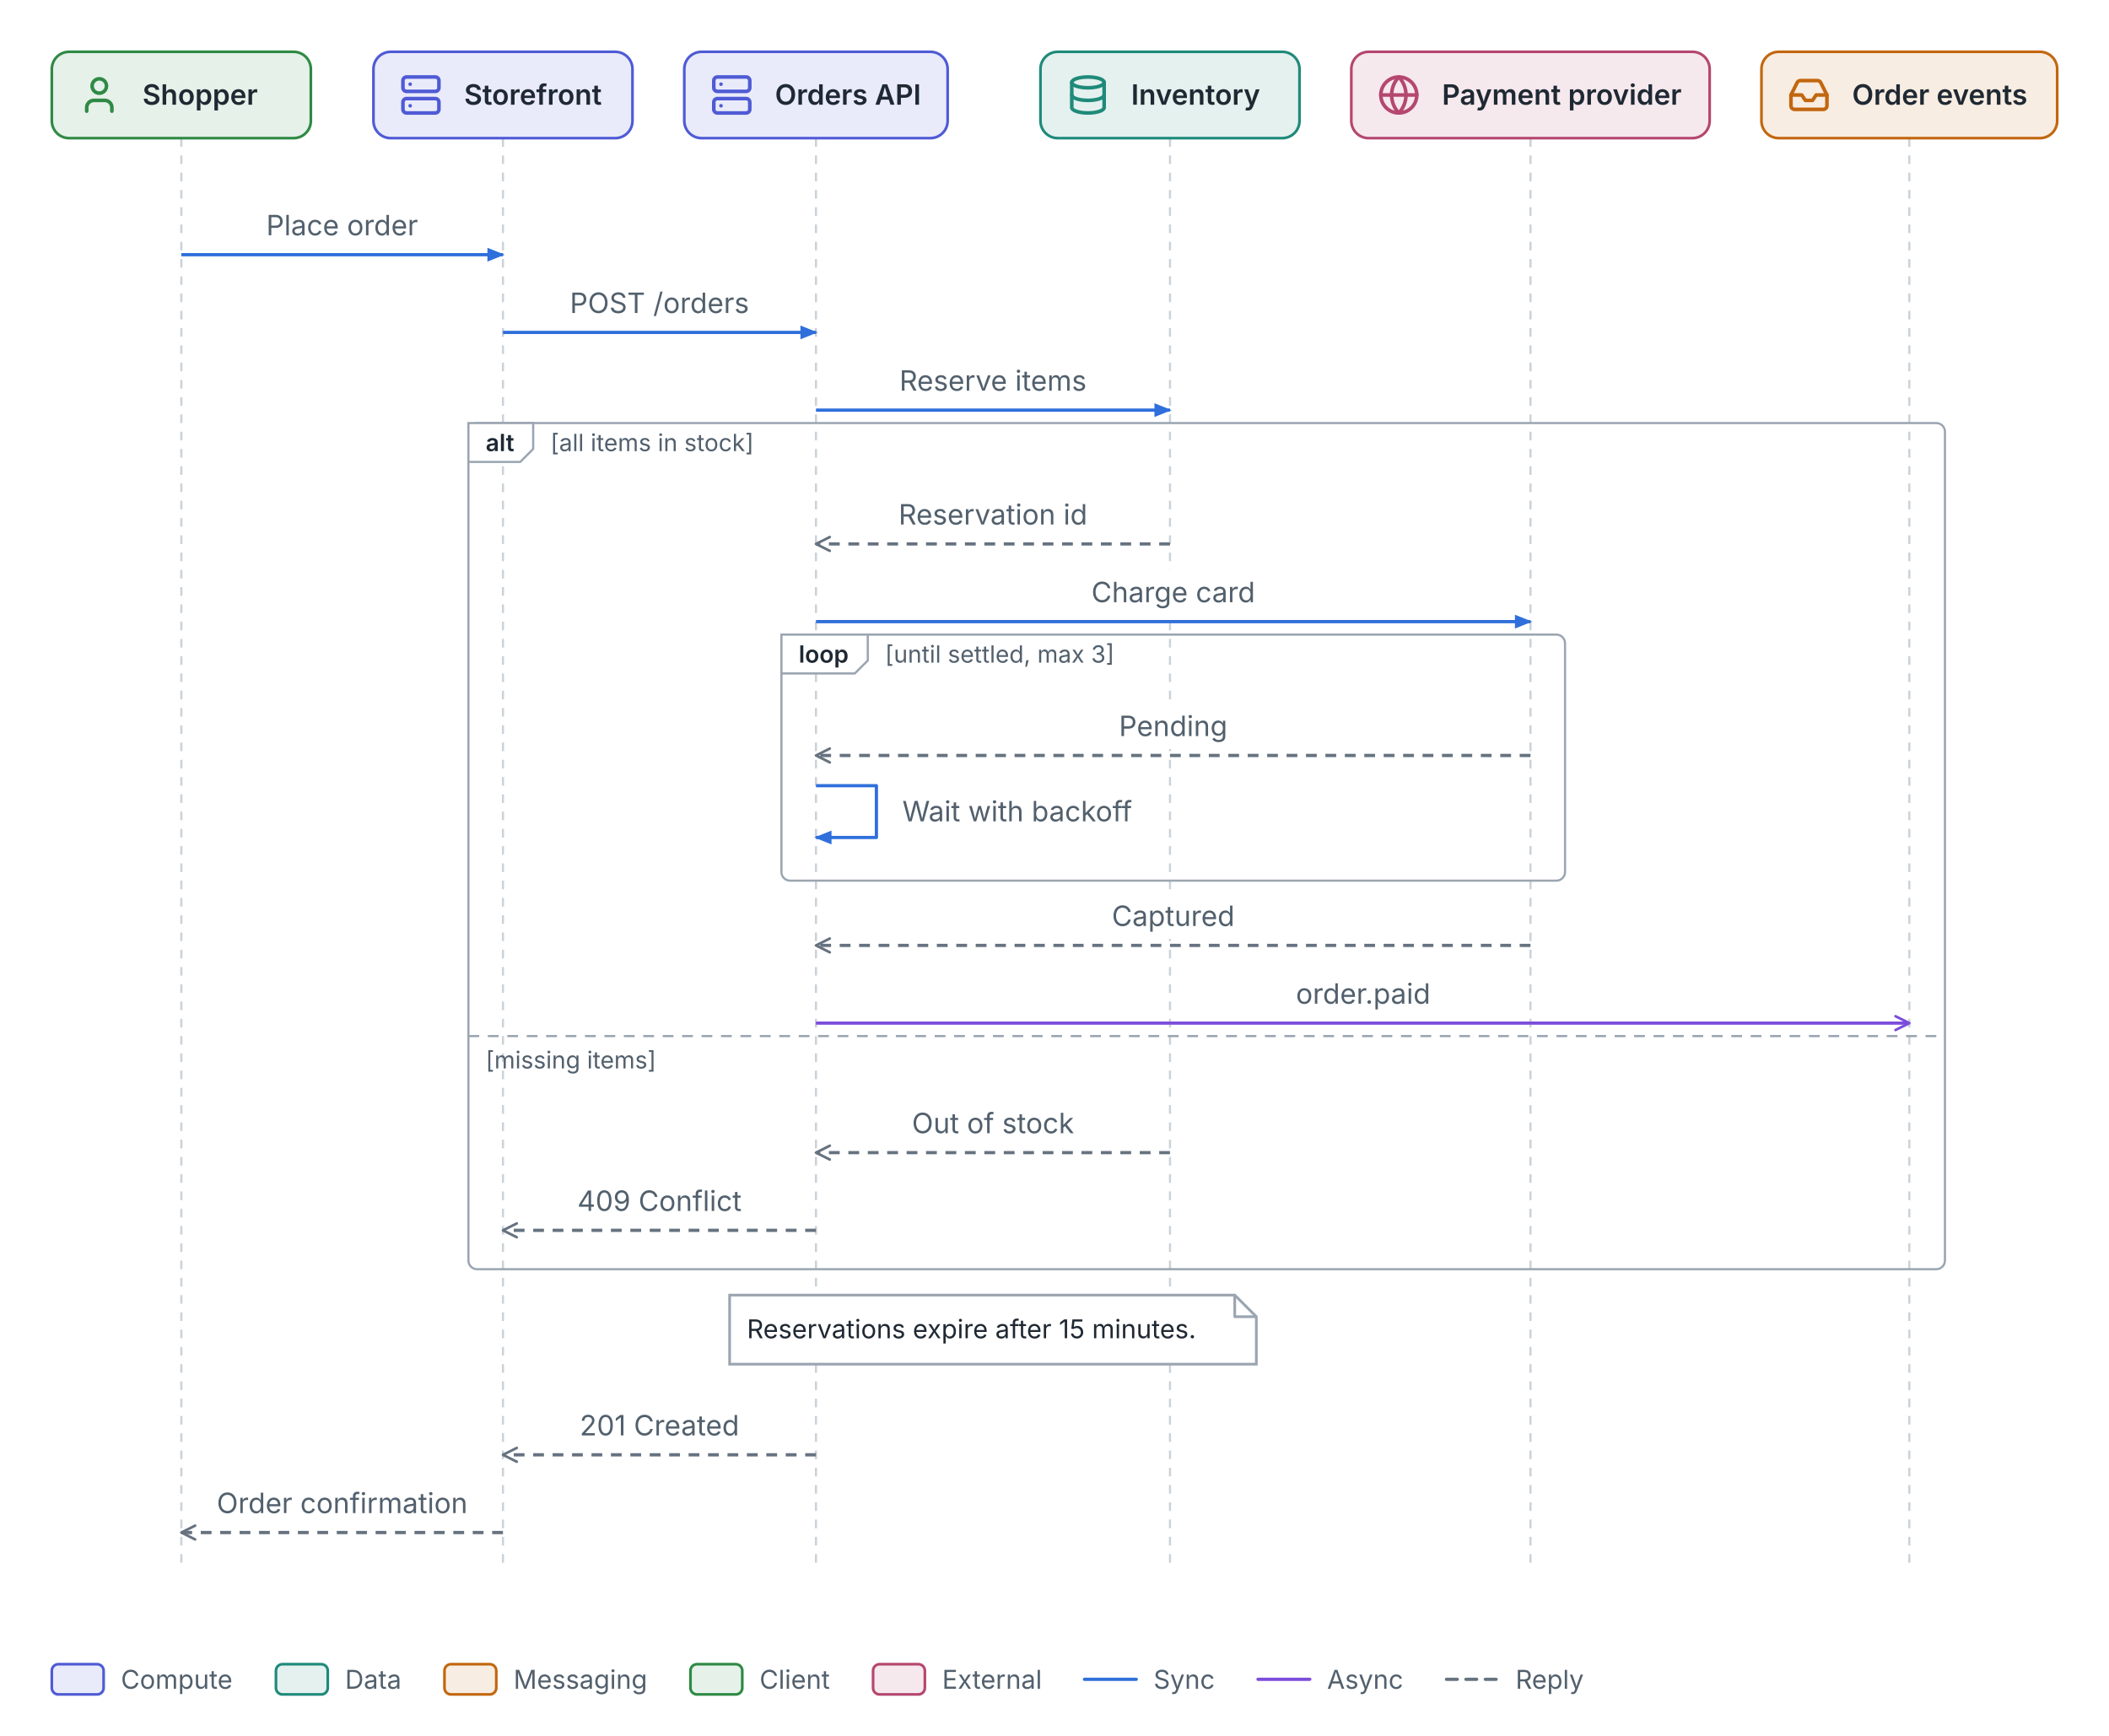
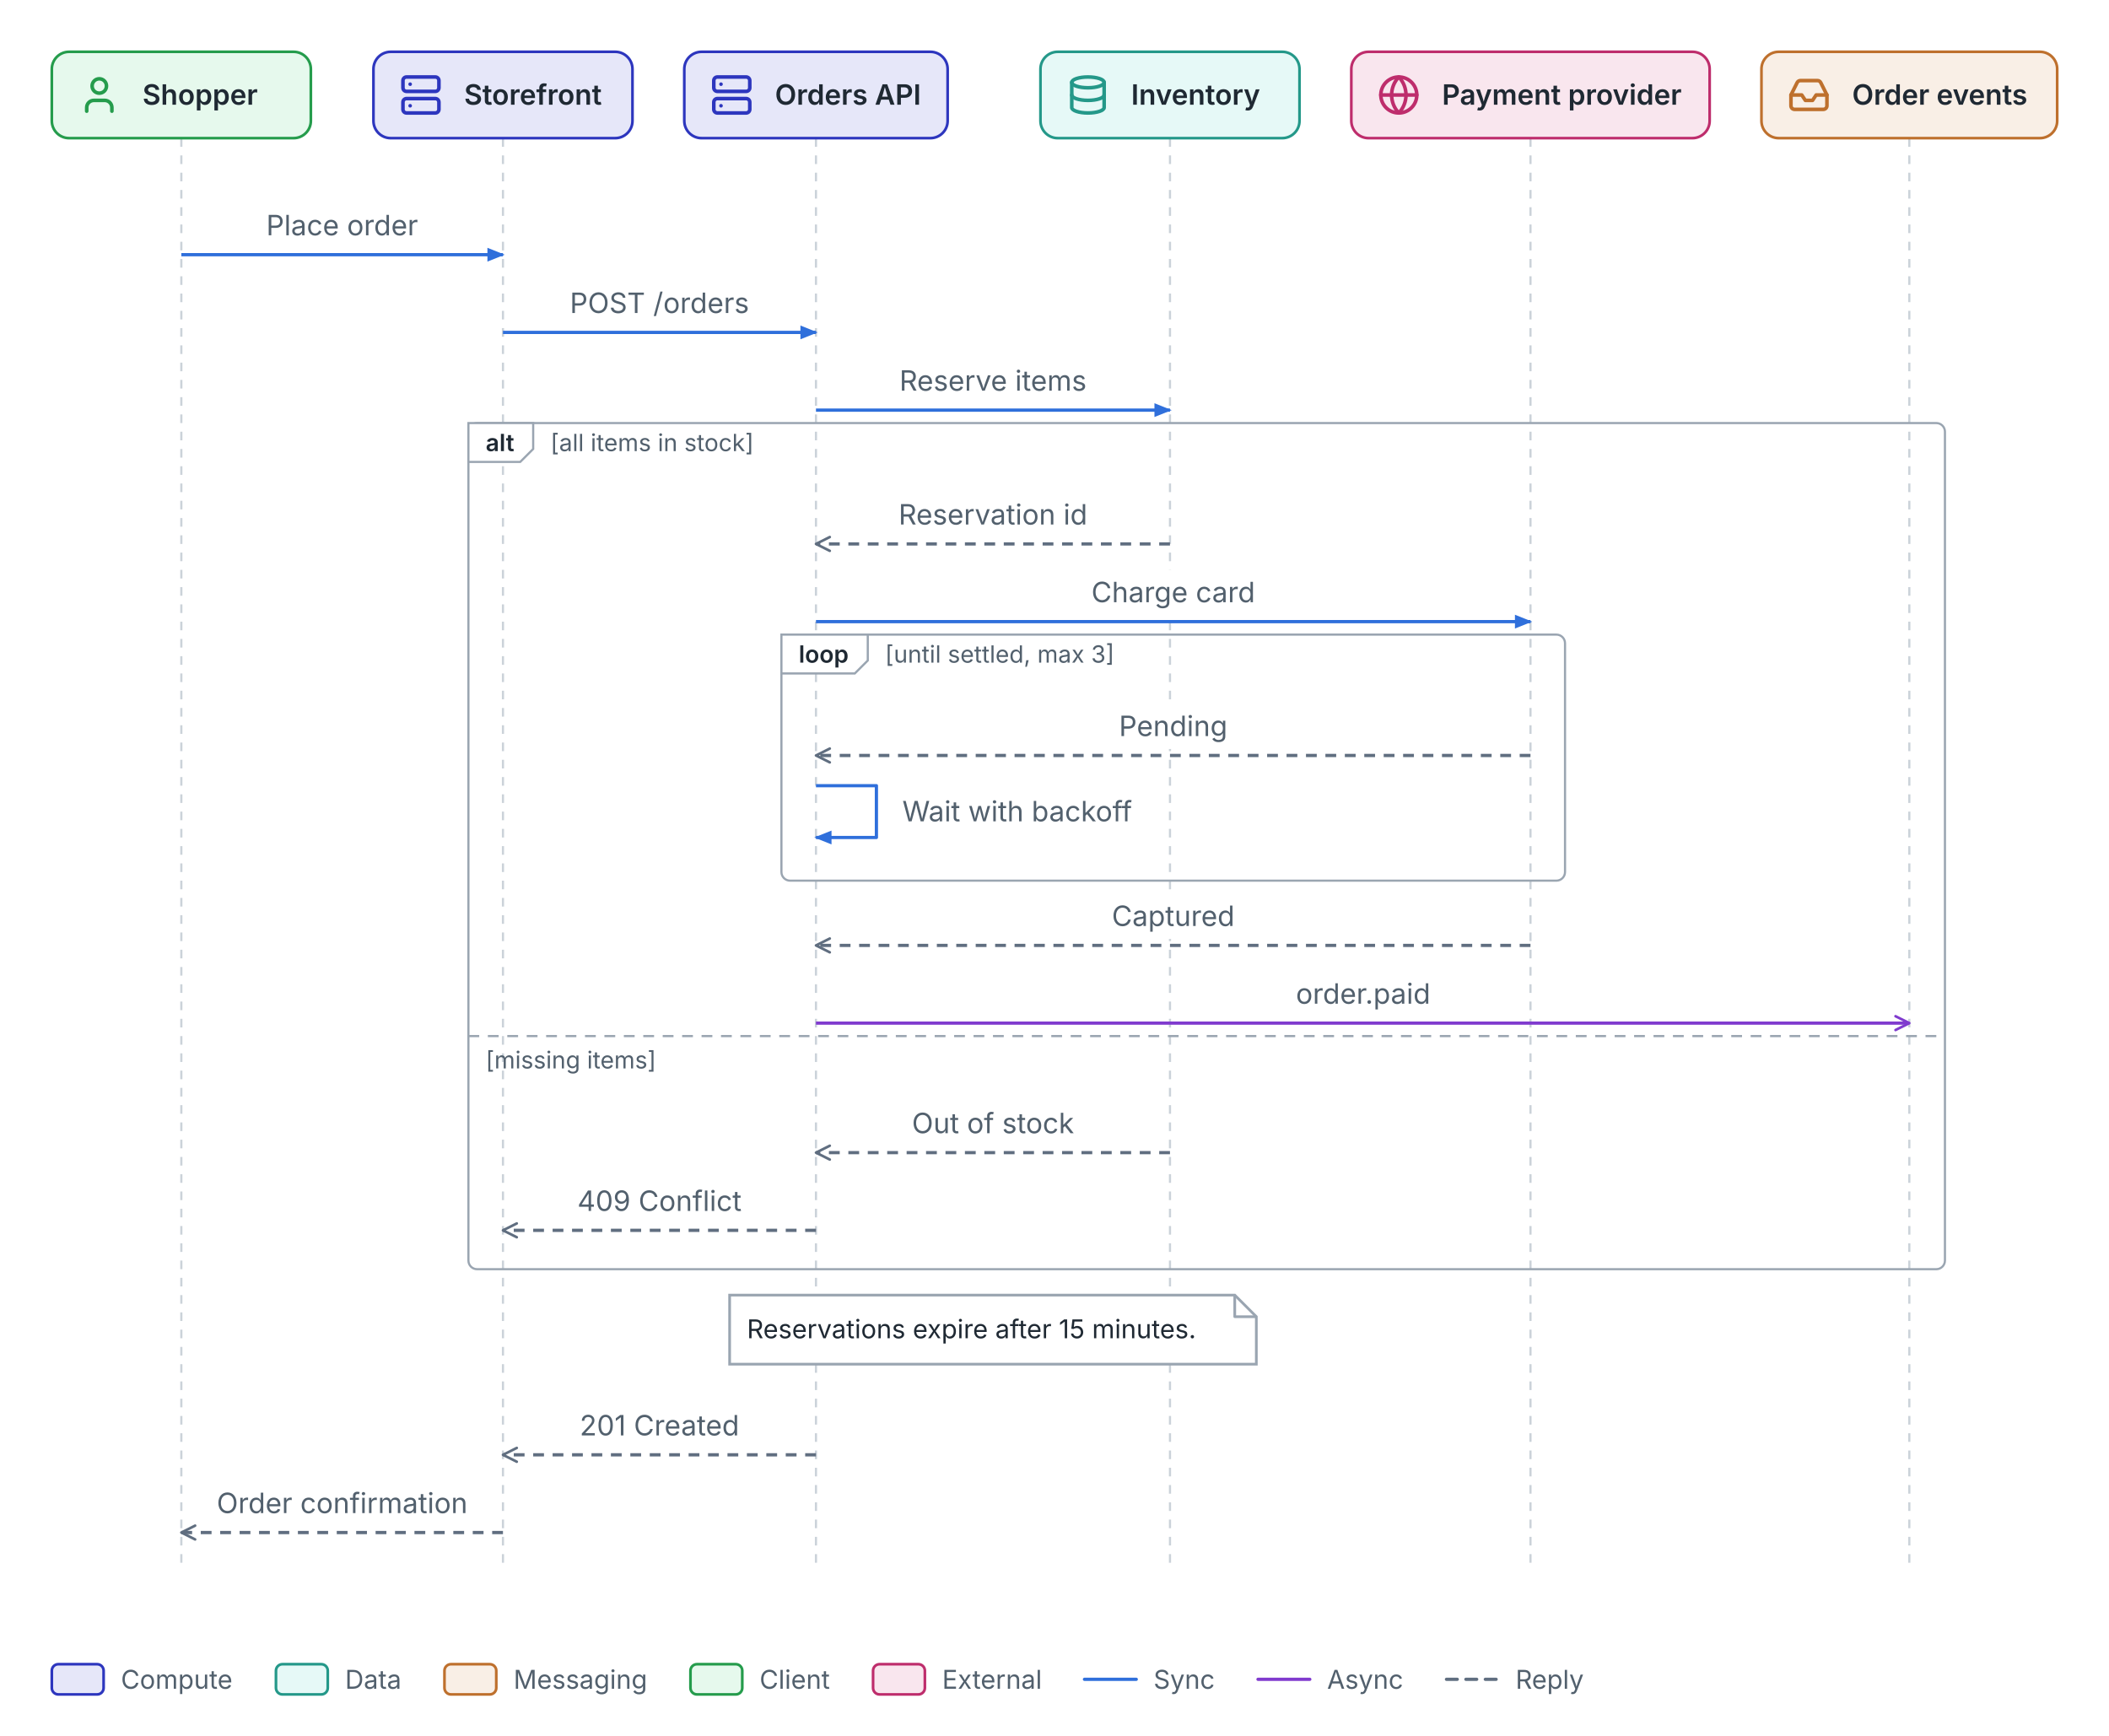
<svg xmlns="http://www.w3.org/2000/svg" class="diagram t-seq" viewBox="0 0 977 804" role="img" aria-labelledby="t-title t-desc">
  <defs>
    <marker id="t-arrowhead" viewBox="0 0 10 10" refX="9" refY="5" markerWidth="8" markerHeight="8" markerUnits="userSpaceOnUse" orient="auto">
      <path class="t-arrow" d="M0 1L10 5L0 9z" />
    </marker>
    <marker id="t-arrowhead-open-async" viewBox="0 0 10 10" refX="9" refY="5" markerWidth="8" markerHeight="8" markerUnits="userSpaceOnUse" orient="auto">
      <path class="t-arrow-open t-arrow-open-async" d="M1 1L9 5L1 9" />
    </marker>
    <marker id="t-arrowhead-open-reply" viewBox="0 0 10 10" refX="9" refY="5" markerWidth="8" markerHeight="8" markerUnits="userSpaceOnUse" orient="auto">
      <path class="t-arrow-open t-arrow-open-reply" d="M1 1L9 5L1 9" />
    </marker>
  </defs>
  <style>
.t-text { font-family: "Inter", system-ui, -apple-system, "Segoe UI", sans-serif; font-kerning: none; font-variant-ligatures: none; font-feature-settings: "kern" 0, "liga" 0, "calt" 0; fill: var(--t-text, #1f2933); }
.t-group-title { fill: var(--t-muted, #52606d); }
.t-group-box { fill: var(--t-group-fill, #f5f7fa); stroke: var(--t-group-stroke, #cbd2d9); stroke-width: 1; }
.t-node-box { fill: var(--t-node-fill, #ffffff); stroke: var(--t-node-stroke, #9aa5b1); stroke-width: 1.25; }
.t-node:focus { outline: none; }
.t-node:focus-visible .t-node-box { stroke: var(--t-accent, #2f6fdb); stroke-width: 2.5; }
.t-icon { color: var(--t-icon, #52606d); }
.t-edge { fill: none; stroke: var(--t-edge, #2f6fdb); stroke-width: 1.5; stroke-linejoin: round; }
- .t-edge-async { stroke: var(--t-edge-async, #7c4ddb); }
- .t-edge-data { stroke: var(--t-edge-data, #1f8a7a); }
- .t-edge-reply { stroke: var(--t-edge-reply, #66727f); }
+ .t-edge-async { stroke: var(--t-edge-async, #803bce); }
+ .t-edge-data { stroke: var(--t-edge-data, #1a9386); }
+ .t-edge-reply { stroke: var(--t-edge-reply, #606e80); }
.t-edge-async { stroke-dasharray: 7 5; }
.t-edge-data { stroke-dasharray: 1.5 4.5; stroke-linecap: round; }
.t-arrow { fill: var(--t-edge, #2f6fdb); }
- .t-arrow-async { fill: var(--t-edge-async, #7c4ddb); }
- .t-arrow-data { fill: var(--t-edge-data, #1f8a7a); }
- .t-arrow-reply { fill: var(--t-edge-reply, #66727f); }
+ .t-arrow-async { fill: var(--t-edge-async, #803bce); }
+ .t-arrow-data { fill: var(--t-edge-data, #1a9386); }
+ .t-arrow-reply { fill: var(--t-edge-reply, #606e80); }
.t-label-bg { fill: var(--t-bg, #ffffff); stroke: none; }
.t-label { fill: var(--t-muted, #52606d); }

.t-node-inner { fill: none; }
.t-node-rule { stroke: var(--t-node-stroke, #9aa5b1); stroke-width: 1.25; }
.t-lane-band { fill: var(--t-lane-fill, transparent); stroke: none; }
.t-lane-odd .t-lane-band { fill: var(--t-lane-fill-odd, rgba(120, 130, 145, 0.08)); }
.t-lane-header { fill: var(--t-lane-header, rgba(120, 130, 145, 0.12)); stroke: none; }
.t-lane-rule { stroke: var(--t-group-stroke, #cbd2d9); stroke-width: 1; }
.t-lane-title { fill: var(--t-muted, #52606d); }
- .t-fam-compute .t-node-box { fill: var(--t-fam-compute-fill, #eaebfa); stroke: var(--t-fam-compute-stroke, #4f5bd5); }
- .t-fam-compute .t-node-rule { stroke: var(--t-fam-compute-stroke, #4f5bd5); }
- .t-fam-compute .t-icon { color: var(--t-fam-compute-stroke, #4f5bd5); }
- .t-fam-data .t-node-box { fill: var(--t-fam-data-fill, #e4f1ef); stroke: var(--t-fam-data-stroke, #1f8a7a); }
- .t-fam-data .t-node-rule { stroke: var(--t-fam-data-stroke, #1f8a7a); }
- .t-fam-data .t-icon { color: var(--t-fam-data-stroke, #1f8a7a); }
- .t-fam-messaging .t-node-box { fill: var(--t-fam-messaging-fill, #f8ede2); stroke: var(--t-fam-messaging-stroke, #c2670f); }
- .t-fam-messaging .t-node-rule { stroke: var(--t-fam-messaging-stroke, #c2670f); }
- .t-fam-messaging .t-icon { color: var(--t-fam-messaging-stroke, #c2670f); }
- .t-fam-client .t-node-box { fill: var(--t-fam-client-fill, #e6f1e9); stroke: var(--t-fam-client-stroke, #2f8a45); }
- .t-fam-client .t-node-rule { stroke: var(--t-fam-client-stroke, #2f8a45); }
- .t-fam-client .t-icon { color: var(--t-fam-client-stroke, #2f8a45); }
- .t-fam-external .t-node-box { fill: var(--t-fam-external-fill, #f6e9ee); stroke: var(--t-fam-external-stroke, #b5476f); }
- .t-fam-external .t-node-rule { stroke: var(--t-fam-external-stroke, #b5476f); }
- .t-fam-external .t-icon { color: var(--t-fam-external-stroke, #b5476f); }
+ .t-fam-compute .t-node-box { fill: var(--t-fam-compute-fill, #e6e7f9); stroke: var(--t-fam-compute-stroke, #2d36be); }
+ .t-fam-compute .t-node-rule { stroke: var(--t-fam-compute-stroke, #2d36be); }
+ .t-fam-compute .t-icon { color: var(--t-fam-compute-stroke, #2d36be); }
+ .t-fam-data .t-node-box { fill: var(--t-fam-data-fill, #e6f9f7); stroke: var(--t-fam-data-stroke, #249889); }
+ .t-fam-data .t-node-rule { stroke: var(--t-fam-data-stroke, #249889); }
+ .t-fam-data .t-icon { color: var(--t-fam-data-stroke, #249889); }
+ .t-fam-messaging .t-node-box { fill: var(--t-fam-messaging-fill, #f9efe6); stroke: var(--t-fam-messaging-stroke, #be702d); }
+ .t-fam-messaging .t-node-rule { stroke: var(--t-fam-messaging-stroke, #be702d); }
+ .t-fam-messaging .t-icon { color: var(--t-fam-messaging-stroke, #be702d); }
+ .t-fam-client .t-node-box { fill: var(--t-fam-client-fill, #e6f9ed); stroke: var(--t-fam-client-stroke, #259c4c); }
+ .t-fam-client .t-node-rule { stroke: var(--t-fam-client-stroke, #259c4c); }
+ .t-fam-client .t-icon { color: var(--t-fam-client-stroke, #259c4c); }
+ .t-fam-external .t-node-box { fill: var(--t-fam-external-fill, #f9e6ee); stroke: var(--t-fam-external-stroke, #be2d6c); }
+ .t-fam-external .t-node-rule { stroke: var(--t-fam-external-stroke, #be2d6c); }
+ .t-fam-external .t-icon { color: var(--t-fam-external-stroke, #be2d6c); }

.t-legend-label { fill: var(--t-muted, #52606d); }
.t-legend-line { fill: none; stroke: var(--t-edge, #2f6fdb); stroke-width: 1.5; stroke-linecap: round; }
- .t-legend-async { stroke: var(--t-edge-async, #7c4ddb); }
- .t-legend-data { stroke: var(--t-edge-data, #1f8a7a); }
- .t-legend-reply { stroke: var(--t-edge-reply, #66727f); }
+ .t-legend-async { stroke: var(--t-edge-async, #803bce); }
+ .t-legend-data { stroke: var(--t-edge-data, #1a9386); }
+ .t-legend-reply { stroke: var(--t-edge-reply, #606e80); }
.t-legend-async { stroke-dasharray: 7 5; }
.t-legend-data { stroke-dasharray: 1.5 4.5; }
.t-legend-reply { stroke-dasharray: 5 4; }

.t-lifeline { stroke: var(--t-group-stroke, #cbd2d9); stroke-width: 1; stroke-dasharray: 4 4; }
.t-frag { fill: none; stroke: var(--t-node-stroke, #9aa5b1); stroke-width: 1; }
.t-frag-tab { fill: var(--t-bg, #ffffff); stroke: var(--t-node-stroke, #9aa5b1); stroke-width: 1; }
.t-frag-divider { stroke: var(--t-node-stroke, #9aa5b1); stroke-width: 1; stroke-dasharray: 5 4; }
.t-frag-tag { fill: var(--t-text, #1f2933); }
.t-frag-guard { fill: var(--t-muted, #52606d); }
.t-note { fill: var(--t-note-fill, var(--t-group-fill, #f5f7fa)); }
.t-note-fold { fill: none; stroke: var(--t-node-stroke, #9aa5b1); stroke-width: 1.25; stroke-linejoin: round; }
.t-edge-reply { stroke-dasharray: 5 4; }
.t-seq .t-edge-async { stroke-dasharray: none; }
.t-arrow-open { fill: none; stroke: var(--t-edge, #2f6fdb); stroke-width: 1.5; stroke-linecap: round; stroke-linejoin: round; }
.t-seq .t-legend-async { stroke-dasharray: none; }
- .t-arrow-open-async { stroke: var(--t-edge-async, #7c4ddb); }
- .t-arrow-open-reply { stroke: var(--t-edge-reply, #66727f); }
+ .t-arrow-open-async { stroke: var(--t-edge-async, #803bce); }
+ .t-arrow-open-reply { stroke: var(--t-edge-reply, #606e80); }
</style>
  <line class="t-lifeline" data-id="shopper" x1="84" y1="64" x2="84" y2="728" />
  <line class="t-lifeline" data-id="web" x1="233" y1="64" x2="233" y2="728" />
  <line class="t-lifeline" data-id="orders" x1="378" y1="64" x2="378" y2="728" />
  <line class="t-lifeline" data-id="stock" x1="542" y1="64" x2="542" y2="728" />
  <line class="t-lifeline" data-id="psp" x1="709" y1="64" x2="709" y2="728" />
  <line class="t-lifeline" data-id="events" x1="884.5" y1="64" x2="884.5" y2="728" />
  <g class="t-fragment" data-id="#f0">
    <rect class="t-frag" x="217" y="196" width="684" height="392" rx="4" />
    <line class="t-frag-divider" x1="217" y1="480" x2="901" y2="480" />
    <text class="t-text t-frag-guard" x="225" y="495" font-size="11" font-weight="400">
      <tspan x="225" dy="0">[missing items]</tspan>
    </text>
    <path class="t-frag-tab" d="M217 196H247V208L241 214H217z" />
    <text class="t-text t-frag-tag" x="225" y="209" font-size="11" font-weight="600">
      <tspan x="225" dy="0">alt</tspan>
    </text>
    <text class="t-text t-frag-guard" x="255" y="209" font-size="11" font-weight="400">
      <tspan x="255" dy="0">[all items in stock]</tspan>
    </text>
  </g>
  <g class="t-fragment" data-id="#f1">
    <rect class="t-frag" x="362" y="294" width="363" height="114" rx="4" />
    <path class="t-frag-tab" d="M362 294H402V306L396 312H362z" />
    <text class="t-text t-frag-tag" x="370" y="307" font-size="11" font-weight="600">
      <tspan x="370" dy="0">loop</tspan>
    </text>
    <text class="t-text t-frag-guard" x="410" y="307" font-size="11" font-weight="400">
      <tspan x="410" dy="0">[until settled, max 3]</tspan>
    </text>
  </g>
  <path class="t-edge t-edge-sync" data-from="shopper" data-to="web" d="M84 118 L233 118" marker-end="url(#t-arrowhead)" data-edge="#m0" />
  <path class="t-edge t-edge-sync" data-from="web" data-to="orders" d="M233 154 L378 154" marker-end="url(#t-arrowhead)" data-edge="#m1" />
  <path class="t-edge t-edge-sync" data-from="orders" data-to="stock" d="M378 190 L542 190" marker-end="url(#t-arrowhead)" data-edge="#m2" />
  <path class="t-edge t-edge-reply" data-from="stock" data-to="orders" d="M542 252 L378 252" marker-end="url(#t-arrowhead-open-reply)" data-edge="#m3" />
  <path class="t-edge t-edge-sync" data-from="orders" data-to="psp" d="M378 288 L709 288" marker-end="url(#t-arrowhead)" data-edge="#m4" />
  <path class="t-edge t-edge-reply" data-from="psp" data-to="orders" d="M709 350 L378 350" marker-end="url(#t-arrowhead-open-reply)" data-edge="#m5" />
  <path class="t-edge t-edge-sync" data-from="orders" data-to="orders" d="M378 364 L406 364 L406 388 L378 388" marker-end="url(#t-arrowhead)" data-edge="#m6" />
  <path class="t-edge t-edge-reply" data-from="psp" data-to="orders" d="M709 438 L378 438" marker-end="url(#t-arrowhead-open-reply)" data-edge="#m7" />
  <path class="t-edge t-edge-async" data-from="orders" data-to="events" d="M378 474 L884.5 474" marker-end="url(#t-arrowhead-open-async)" data-edge="#m8" />
  <path class="t-edge t-edge-reply" data-from="stock" data-to="orders" d="M542 534 L378 534" marker-end="url(#t-arrowhead-open-reply)" data-edge="#m9" />
  <path class="t-edge t-edge-reply" data-from="orders" data-to="web" d="M378 570 L233 570" marker-end="url(#t-arrowhead-open-reply)" data-edge="#m10" />
  <path class="t-edge t-edge-reply" data-from="orders" data-to="web" d="M378 674 L233 674" marker-end="url(#t-arrowhead-open-reply)" data-edge="#m11" />
  <path class="t-edge t-edge-reply" data-from="web" data-to="shopper" d="M233 710 L84 710" marker-end="url(#t-arrowhead-open-reply)" data-edge="#m12" />
  <g class="t-edge-label" data-edge="#m0">
    <rect class="t-label-bg" x="119" y="94" width="79" height="21" rx="3" />
    <text class="t-text t-label" x="158.5" y="109" font-size="13" font-weight="400" text-anchor="middle">
      <tspan x="158.5" dy="0">Place order</tspan>
    </text>
  </g>
  <g class="t-edge-label" data-edge="#m1">
    <rect class="t-label-bg" x="259.5" y="130" width="92" height="21" rx="3" />
    <text class="t-text t-label" x="305.5" y="145" font-size="13" font-weight="400" text-anchor="middle">
      <tspan x="305.5" dy="0">POST /orders</tspan>
    </text>
  </g>
  <g class="t-edge-label" data-edge="#m2">
    <rect class="t-label-bg" x="412" y="166" width="96" height="21" rx="3" />
    <text class="t-text t-label" x="460" y="181" font-size="13" font-weight="400" text-anchor="middle">
      <tspan x="460" dy="0">Reserve items</tspan>
    </text>
  </g>
  <g class="t-edge-label" data-edge="#m3">
    <rect class="t-label-bg" x="412" y="228" width="96" height="21" rx="3" />
    <text class="t-text t-label" x="460" y="243" font-size="13" font-weight="400" text-anchor="middle">
      <tspan x="460" dy="0">Reservation id</tspan>
    </text>
  </g>
  <g class="t-edge-label" data-edge="#m4">
    <rect class="t-label-bg" x="501" y="264" width="85" height="21" rx="3" />
    <text class="t-text t-label" x="543.5" y="279" font-size="13" font-weight="400" text-anchor="middle">
      <tspan x="543.5" dy="0">Charge card</tspan>
    </text>
  </g>
  <g class="t-edge-label" data-edge="#m5">
    <rect class="t-label-bg" x="514" y="326" width="59" height="21" rx="3" />
    <text class="t-text t-label" x="543.5" y="341" font-size="13" font-weight="400" text-anchor="middle">
      <tspan x="543.5" dy="0">Pending</tspan>
    </text>
  </g>
  <g class="t-edge-label" data-edge="#m6">
    <rect class="t-label-bg" x="414" y="365.5" width="116" height="21" rx="3" />
    <text class="t-text t-label" x="418" y="380.5" font-size="13" font-weight="400">
      <tspan x="418" dy="0">Wait with backoff</tspan>
    </text>
  </g>
  <g class="t-edge-label" data-edge="#m7">
    <rect class="t-label-bg" x="510.5" y="414" width="66" height="21" rx="3" />
    <text class="t-text t-label" x="543.5" y="429" font-size="13" font-weight="400" text-anchor="middle">
      <tspan x="543.5" dy="0">Captured</tspan>
    </text>
  </g>
  <g class="t-edge-label" data-edge="#m8">
    <rect class="t-label-bg" x="595.5" y="450" width="72" height="21" rx="3" />
    <text class="t-text t-label" x="631.5" y="465" font-size="13" font-weight="400" text-anchor="middle">
      <tspan x="631.5" dy="0">order.paid</tspan>
    </text>
  </g>
  <g class="t-edge-label" data-edge="#m9">
    <rect class="t-label-bg" x="418" y="510" width="84" height="21" rx="3" />
    <text class="t-text t-label" x="460" y="525" font-size="13" font-weight="400" text-anchor="middle">
      <tspan x="460" dy="0">Out of stock</tspan>
    </text>
  </g>
  <g class="t-edge-label" data-edge="#m10">
    <rect class="t-label-bg" x="263" y="546" width="85" height="21" rx="3" />
    <text class="t-text t-label" x="305.5" y="561" font-size="13" font-weight="400" text-anchor="middle">
      <tspan x="305.5" dy="0">409 Conflict</tspan>
    </text>
  </g>
  <g class="t-edge-label" data-edge="#m11">
    <rect class="t-label-bg" x="264" y="650" width="83" height="21" rx="3" />
    <text class="t-text t-label" x="305.5" y="665" font-size="13" font-weight="400" text-anchor="middle">
      <tspan x="305.5" dy="0">201 Created</tspan>
    </text>
  </g>
  <g class="t-edge-label" data-edge="#m12">
    <rect class="t-label-bg" x="96" y="686" width="125" height="21" rx="3" />
    <text class="t-text t-label" x="158.5" y="701" font-size="13" font-weight="400" text-anchor="middle">
      <tspan x="158.5" dy="0">Order confirmation</tspan>
    </text>
  </g>
  <g class="t-node t-fam-client" data-id="shopper" data-kind="actor" tabindex="0">
    <rect class="t-node-box" x="24" y="24" width="120" height="40" rx="8" />
    <svg class="t-icon t-icon-actor" x="36" y="34" width="20" height="20" viewBox="0 0 24 24" fill="none" stroke="currentColor" stroke-width="2" stroke-linecap="round" stroke-linejoin="round">
      <path d="M19 21v-2a4 4 0 0 0-4-4H9a4 4 0 0 0-4 4v2" />
      <circle cx="12" cy="7" r="4" />
    </svg>
    <text class="t-text t-node-label" x="66" y="48.5" font-size="13" font-weight="600">
      <tspan x="66" dy="0">Shopper</tspan>
    </text>
  </g>
  <g class="t-node t-fam-compute" data-id="web" data-kind="service" tabindex="0">
    <rect class="t-node-box" x="173" y="24" width="120" height="40" rx="8" />
    <svg class="t-icon t-icon-service" x="185" y="34" width="20" height="20" viewBox="0 0 24 24" fill="none" stroke="currentColor" stroke-width="2" stroke-linecap="round" stroke-linejoin="round">
      <rect width="20" height="8" x="2" y="2" rx="2" ry="2" />
      <rect width="20" height="8" x="2" y="14" rx="2" ry="2" />
      <line x1="6" x2="6.01" y1="6" y2="6" />
      <line x1="6" x2="6.01" y1="18" y2="18" />
    </svg>
    <text class="t-text t-node-label" x="215" y="48.5" font-size="13" font-weight="600">
      <tspan x="215" dy="0">Storefront</tspan>
    </text>
  </g>
  <g class="t-node t-fam-compute" data-id="orders" data-kind="service" tabindex="0">
    <rect class="t-node-box" x="317" y="24" width="122" height="40" rx="8" />
    <svg class="t-icon t-icon-service" x="329" y="34" width="20" height="20" viewBox="0 0 24 24" fill="none" stroke="currentColor" stroke-width="2" stroke-linecap="round" stroke-linejoin="round">
      <rect width="20" height="8" x="2" y="2" rx="2" ry="2" />
      <rect width="20" height="8" x="2" y="14" rx="2" ry="2" />
      <line x1="6" x2="6.01" y1="6" y2="6" />
      <line x1="6" x2="6.01" y1="18" y2="18" />
    </svg>
    <text class="t-text t-node-label" x="359" y="48.5" font-size="13" font-weight="600">
      <tspan x="359" dy="0">Orders API</tspan>
    </text>
  </g>
  <g class="t-node t-fam-data" data-id="stock" data-kind="database" tabindex="0">
    <rect class="t-node-box" x="482" y="24" width="120" height="40" rx="8" />
    <svg class="t-icon t-icon-database" x="494" y="34" width="20" height="20" viewBox="0 0 24 24" fill="none" stroke="currentColor" stroke-width="2" stroke-linecap="round" stroke-linejoin="round">
      <ellipse cx="12" cy="5" rx="9" ry="3" />
      <path d="M3 5V19A9 3 0 0 0 21 19V5" />
      <path d="M3 12A9 3 0 0 0 21 12" />
    </svg>
    <text class="t-text t-node-label" x="524" y="48.5" font-size="13" font-weight="600">
      <tspan x="524" dy="0">Inventory</tspan>
    </text>
  </g>
  <g class="t-node t-fam-external" data-id="psp" data-kind="external" tabindex="0">
    <rect class="t-node-box" x="626" y="24" width="166" height="40" rx="8" />
    <svg class="t-icon t-icon-external" x="638" y="34" width="20" height="20" viewBox="0 0 24 24" fill="none" stroke="currentColor" stroke-width="2" stroke-linecap="round" stroke-linejoin="round">
      <circle cx="12" cy="12" r="10" />
      <path d="M12 2a14.5 14.5 0 0 0 0 20 14.5 14.5 0 0 0 0-20" />
      <path d="M2 12h20" />
    </svg>
    <text class="t-text t-node-label" x="668" y="48.5" font-size="13" font-weight="600">
      <tspan x="668" dy="0">Payment provider</tspan>
    </text>
  </g>
  <g class="t-node t-fam-messaging" data-id="events" data-kind="queue" tabindex="0">
    <rect class="t-node-box" x="816" y="24" width="137" height="40" rx="8" />
    <svg class="t-icon t-icon-queue" x="828" y="34" width="20" height="20" viewBox="0 0 24 24" fill="none" stroke="currentColor" stroke-width="2" stroke-linecap="round" stroke-linejoin="round">
      <polyline points="22 12 16 12 14 15 10 15 8 12 2 12" />
      <path d="M5.45 5.11 2 12v6a2 2 0 0 0 2 2h16a2 2 0 0 0 2-2v-6l-3.45-6.89A2 2 0 0 0 16.76 4H7.24a2 2 0 0 0-1.79 1.11z" />
    </svg>
    <text class="t-text t-node-label" x="858" y="48.5" font-size="13" font-weight="600">
      <tspan x="858" dy="0">Order events</tspan>
    </text>
  </g>
  <g class="t-node t-shape-note" data-id="#n0" data-kind="note" tabindex="0">
    <polygon class="t-node-box t-note" points="338,600 572,600 582,610 582,632 338,632" />
    <path class="t-note-fold" d="M572 600V610H582" />
    <text class="t-text t-node-label" x="346" y="620" font-size="12" font-weight="400">
      <tspan x="346" dy="0">Reservations expire after 15 minutes.</tspan>
    </text>
  </g>
  <g class="t-legend">
    <g class="t-legend-item t-fam-compute">
      <rect class="t-node-box" x="24" y="771" width="24" height="14" rx="3" />
      <text class="t-text t-legend-label" x="56" y="782.37" font-size="12" font-weight="400">
        <tspan x="56" dy="0">Compute</tspan>
      </text>
    </g>
    <g class="t-legend-item t-fam-data">
      <rect class="t-node-box" x="127.84" y="771" width="24" height="14" rx="3" />
      <text class="t-text t-legend-label" x="159.84" y="782.37" font-size="12" font-weight="400">
        <tspan x="159.84" dy="0">Data</tspan>
      </text>
    </g>
    <g class="t-legend-item t-fam-messaging">
      <rect class="t-node-box" x="205.9" y="771" width="24" height="14" rx="3" />
      <text class="t-text t-legend-label" x="237.9" y="782.37" font-size="12" font-weight="400">
        <tspan x="237.9" dy="0">Messaging</tspan>
      </text>
    </g>
    <g class="t-legend-item t-fam-client">
      <rect class="t-node-box" x="319.86" y="771" width="24" height="14" rx="3" />
      <text class="t-text t-legend-label" x="351.86" y="782.37" font-size="12" font-weight="400">
        <tspan x="351.86" dy="0">Client</tspan>
      </text>
    </g>
    <g class="t-legend-item t-fam-external">
      <rect class="t-node-box" x="404.45" y="771" width="24" height="14" rx="3" />
      <text class="t-text t-legend-label" x="436.45" y="782.37" font-size="12" font-weight="400">
        <tspan x="436.45" dy="0">External</tspan>
      </text>
    </g>
    <g class="t-legend-item">
      <line class="t-legend-line t-legend-sync" x1="502.38" y1="778" x2="526.38" y2="778" />
      <text class="t-text t-legend-label" x="534.38" y="782.37" font-size="12" font-weight="400">
        <tspan x="534.38" dy="0">Sync</tspan>
      </text>
    </g>
    <g class="t-legend-item">
      <line class="t-legend-line t-legend-async" x1="582.77" y1="778" x2="606.77" y2="778" />
      <text class="t-text t-legend-label" x="614.77" y="782.37" font-size="12" font-weight="400">
        <tspan x="614.77" dy="0">Async</tspan>
      </text>
    </g>
    <g class="t-legend-item">
      <line class="t-legend-line t-legend-reply" x1="670.08" y1="778" x2="694.08" y2="778" />
      <text class="t-text t-legend-label" x="702.08" y="782.37" font-size="12" font-weight="400">
        <tspan x="702.08" dy="0">Reply</tspan>
      </text>
    </g>
  </g>
</svg>
